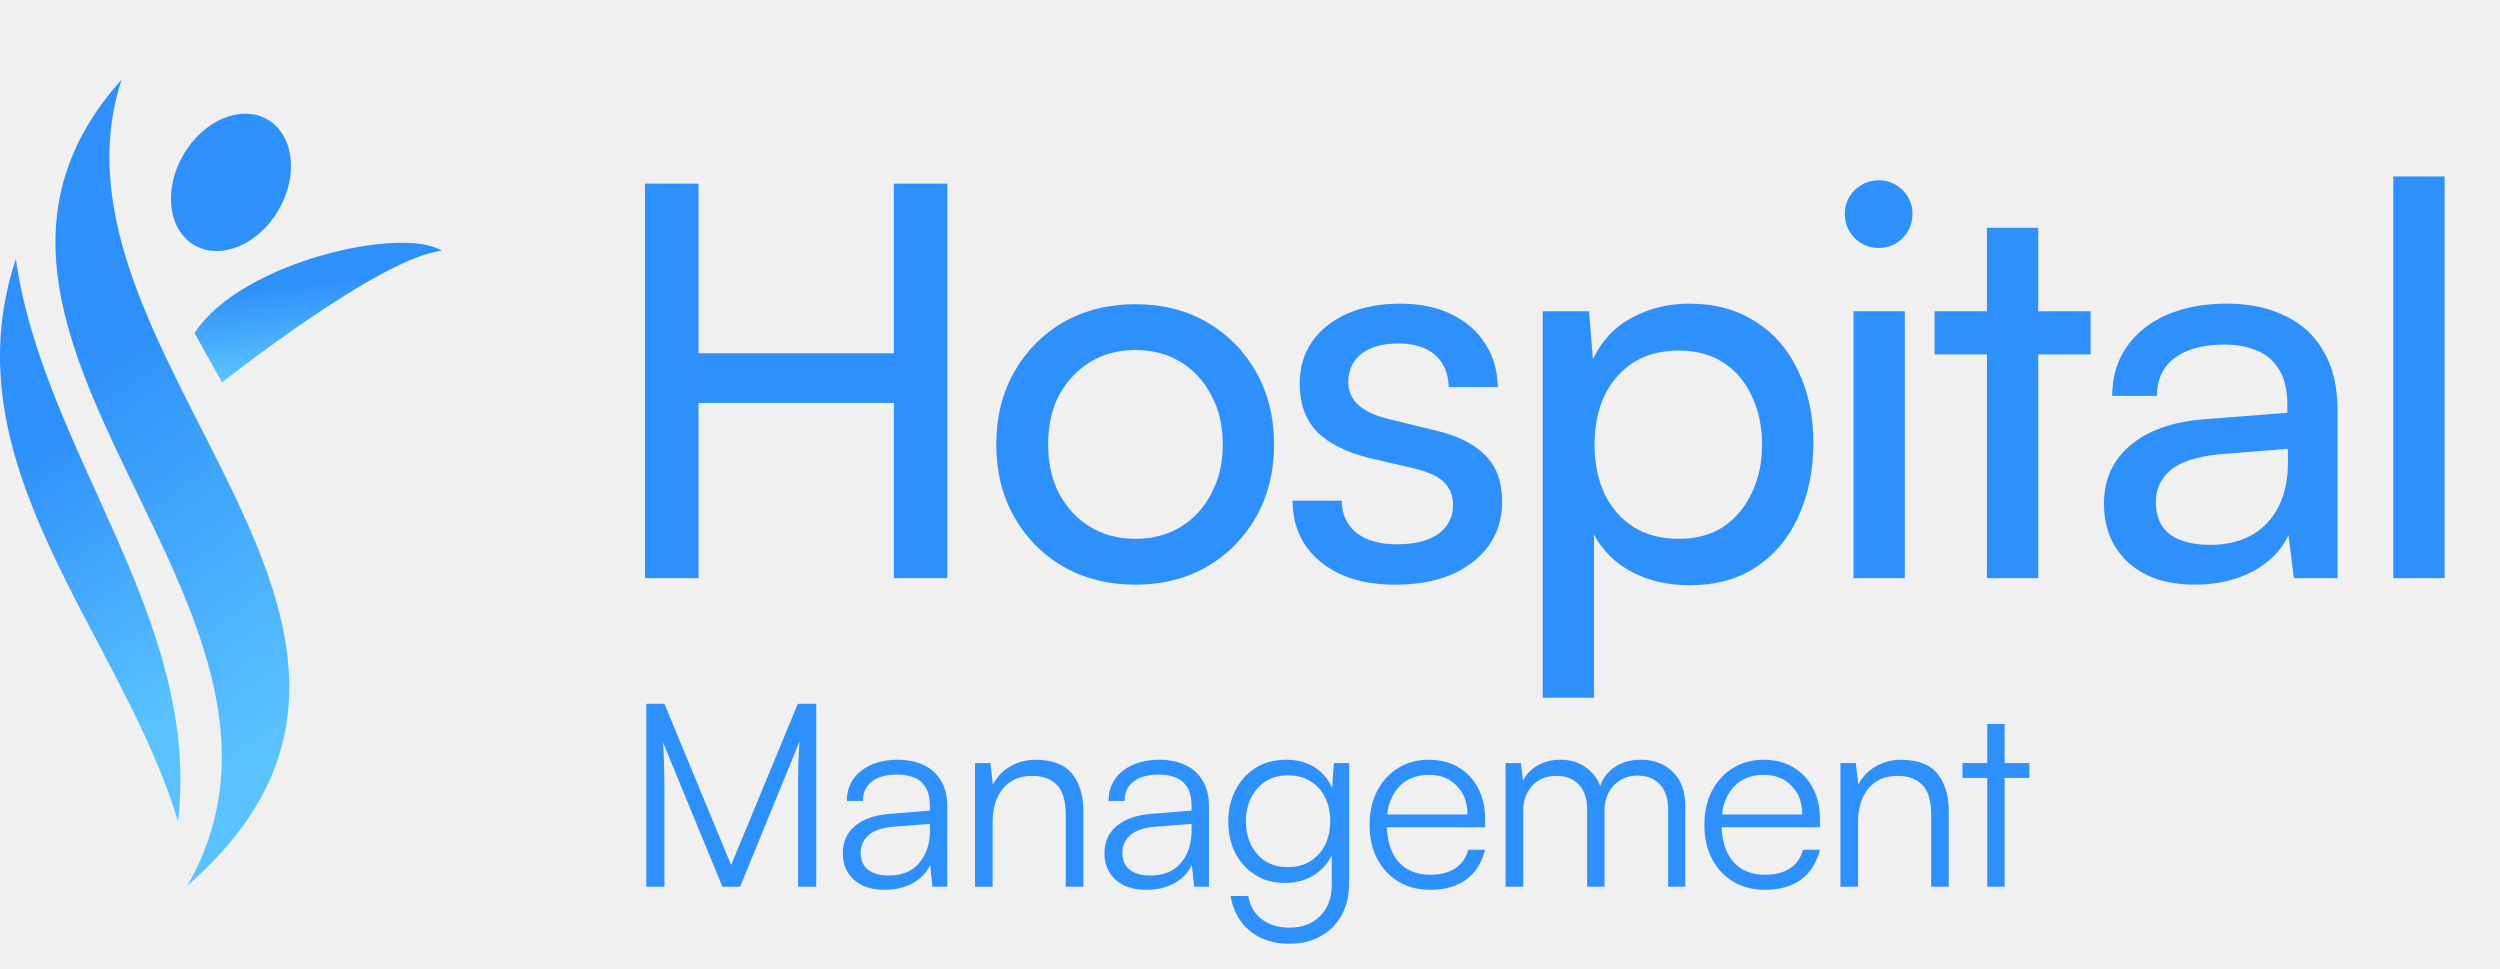
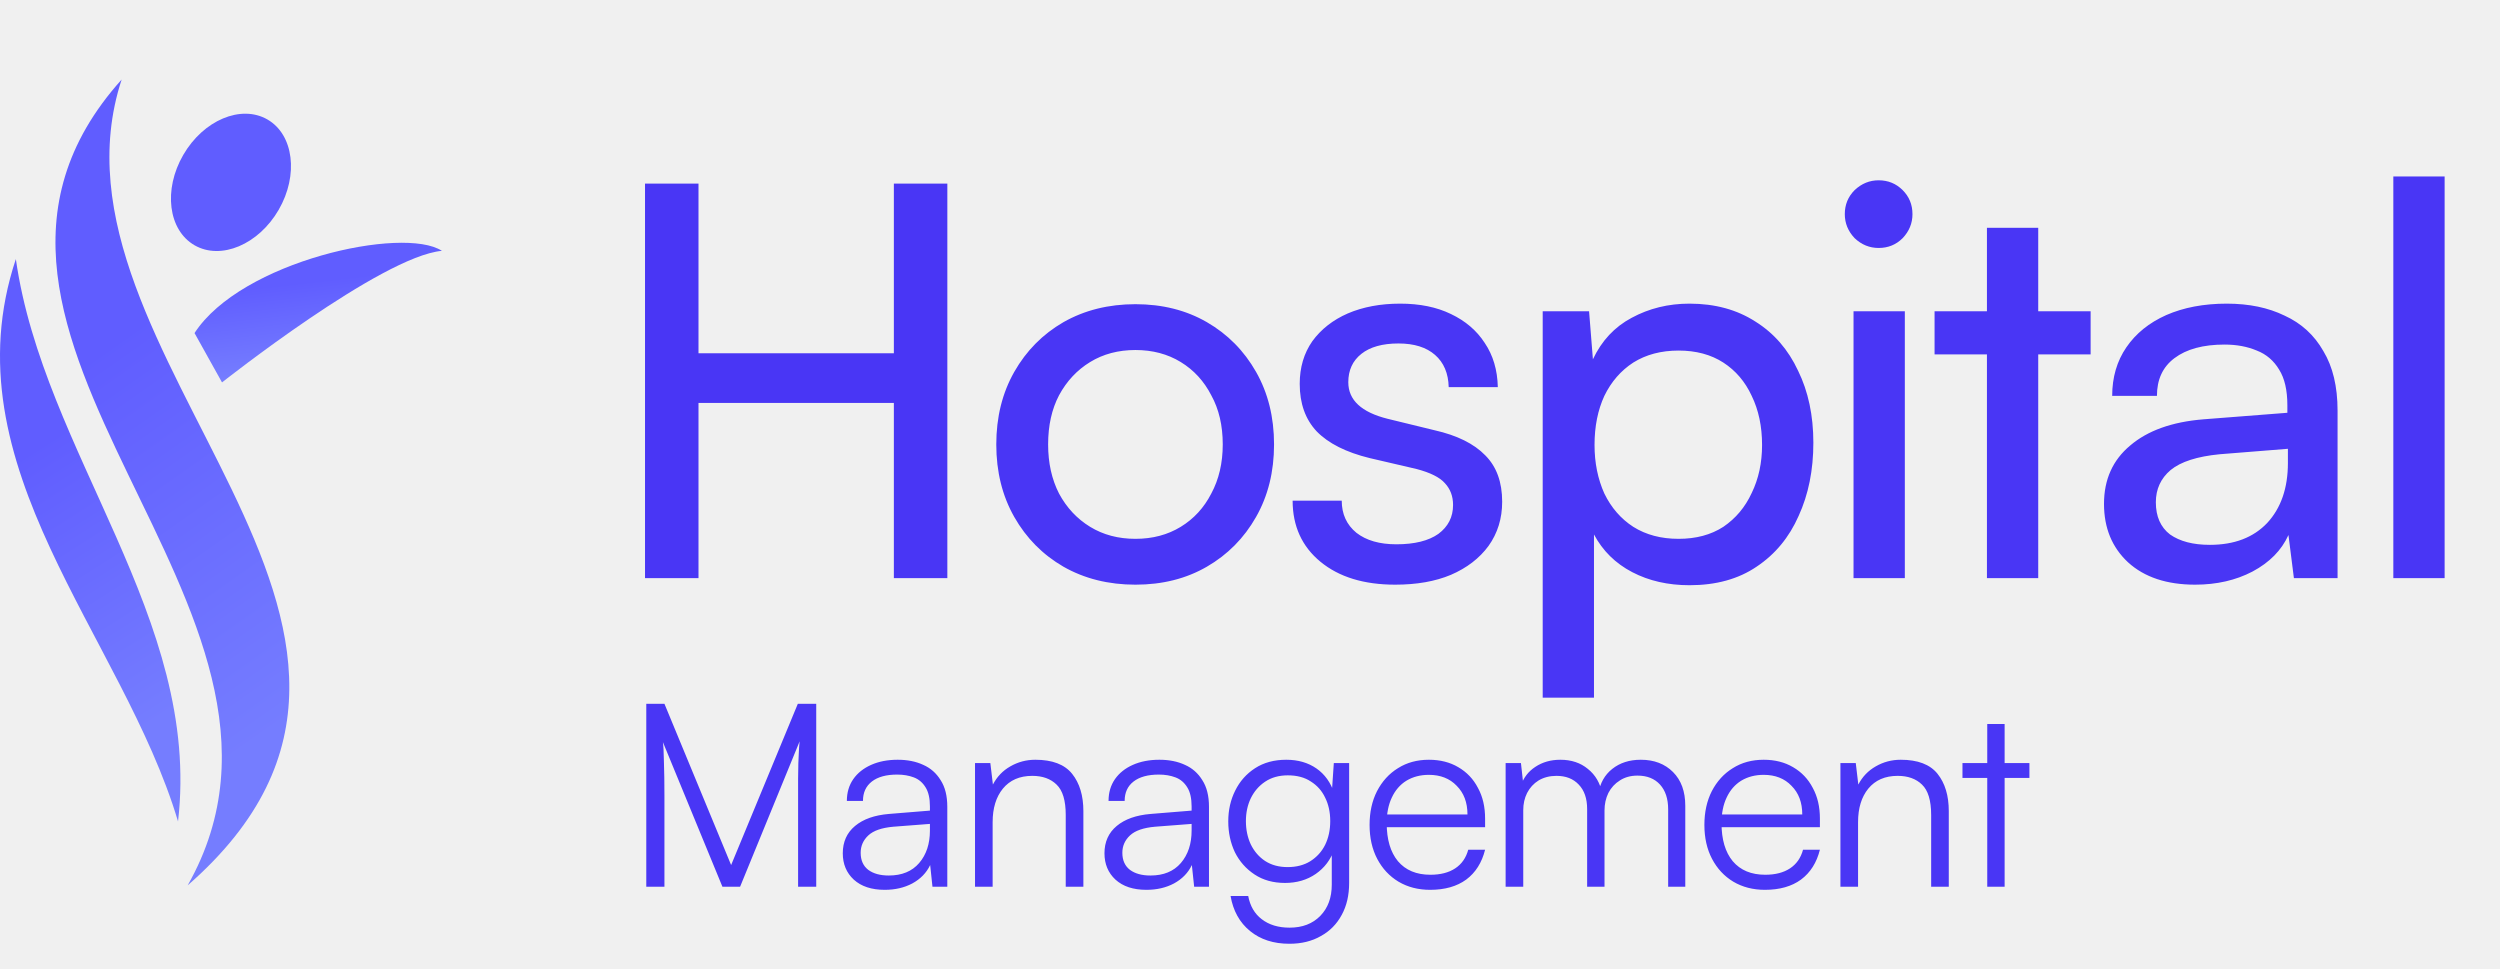
<svg xmlns="http://www.w3.org/2000/svg" width="160" height="62" viewBox="0 0 160 62" fill="none">
-   <g clip-path="url(#clip0_288_39)">
-     <path d="M17.835 13.43C19.122 11.206 18.799 8.617 17.113 7.646C15.427 6.675 13.016 7.691 11.729 9.914C10.441 12.137 10.765 14.727 12.451 15.698C14.137 16.668 16.548 15.653 17.835 13.43Z" fill="#2E90FA" />
-     <path d="M12.01 56.664C30.93 40.129 1.984 22.758 7.786 5.09C-6.896 21.444 22.111 38.836 12.01 56.664Z" fill="url(#paint0_linear_288_39)" />
-     <path d="M1.015 16.58C2.772 28.984 12.909 39.576 11.394 52.573C7.839 40.648 -3.408 29.865 1.015 16.58Z" fill="url(#paint1_linear_288_39)" />
-     <path d="M12.45 21.317L14.209 24.474C14.209 24.474 24.412 16.405 28.282 16.054C25.83 14.444 15.433 16.709 12.45 21.317Z" fill="url(#paint2_linear_288_39)" />
+   <g clip-path="url(#clip0_290_73)">
+     <path d="M17.835 13.429C19.122 11.206 18.799 8.616 17.113 7.645C15.427 6.675 13.016 7.69 11.729 9.914C10.441 12.137 10.765 14.726 12.451 15.697C14.137 16.668 16.548 15.652 17.835 13.429Z" fill="#605DFF" />
+     <path d="M12.01 56.664C30.93 40.129 1.984 22.758 7.786 5.09C-6.896 21.444 22.111 38.836 12.01 56.664Z" fill="url(#paint0_linear_290_73)" />
+     <path d="M1.015 16.58C2.772 28.984 12.909 39.576 11.394 52.573C7.839 40.648 -3.408 29.865 1.015 16.58Z" fill="url(#paint1_linear_290_73)" />
+     <path d="M12.45 21.316L14.209 24.474C14.209 24.474 24.412 16.404 28.282 16.054C25.83 14.443 15.433 16.708 12.45 21.316Z" fill="url(#paint2_linear_290_73)" />
  </g>
-   <path d="M44.704 37H41.281V11.749H44.704V22.611H57.207V11.749H60.63V37H57.207V25.789H44.704V37ZM63.762 28.443C63.762 26.697 64.146 25.149 64.914 23.798C65.683 22.448 66.731 21.388 68.058 20.62C69.408 19.852 70.945 19.468 72.668 19.468C74.391 19.468 75.916 19.852 77.243 20.62C78.57 21.388 79.618 22.448 80.386 23.798C81.155 25.149 81.539 26.697 81.539 28.443C81.539 30.19 81.155 31.738 80.386 33.088C79.618 34.439 78.57 35.498 77.243 36.267C75.916 37.035 74.391 37.419 72.668 37.419C70.945 37.419 69.408 37.035 68.058 36.267C66.731 35.498 65.683 34.439 64.914 33.088C64.146 31.738 63.762 30.19 63.762 28.443ZM67.08 28.443C67.08 29.631 67.313 30.678 67.778 31.587C68.267 32.495 68.931 33.205 69.769 33.717C70.607 34.229 71.573 34.485 72.668 34.485C73.762 34.485 74.728 34.229 75.567 33.717C76.405 33.205 77.057 32.495 77.522 31.587C78.011 30.678 78.256 29.631 78.256 28.443C78.256 27.233 78.011 26.185 77.522 25.3C77.057 24.392 76.405 23.682 75.567 23.17C74.728 22.657 73.762 22.401 72.668 22.401C71.573 22.401 70.607 22.657 69.769 23.17C68.931 23.682 68.267 24.392 67.778 25.3C67.313 26.185 67.08 27.233 67.08 28.443ZM82.728 32.041H85.871C85.871 32.902 86.186 33.589 86.814 34.101C87.443 34.59 88.293 34.835 89.364 34.835C90.528 34.835 91.425 34.613 92.053 34.171C92.682 33.705 92.996 33.088 92.996 32.32C92.996 31.761 92.822 31.296 92.472 30.923C92.146 30.55 91.541 30.248 90.656 30.015L87.653 29.316C86.139 28.944 85.01 28.373 84.265 27.605C83.543 26.837 83.182 25.824 83.182 24.567C83.182 23.519 83.45 22.611 83.986 21.842C84.544 21.074 85.301 20.48 86.256 20.061C87.234 19.642 88.351 19.433 89.609 19.433C90.866 19.433 91.948 19.654 92.857 20.096C93.788 20.538 94.51 21.155 95.022 21.947C95.558 22.739 95.837 23.682 95.86 24.776H92.717C92.694 23.891 92.403 23.204 91.844 22.715C91.285 22.227 90.505 21.982 89.504 21.982C88.479 21.982 87.688 22.203 87.129 22.646C86.57 23.088 86.291 23.694 86.291 24.462C86.291 25.603 87.129 26.383 88.805 26.802L91.809 27.535C93.252 27.861 94.335 28.397 95.057 29.142C95.779 29.864 96.139 30.853 96.139 32.111C96.139 33.181 95.849 34.124 95.266 34.939C94.684 35.731 93.881 36.348 92.857 36.79C91.855 37.21 90.668 37.419 89.294 37.419C87.292 37.419 85.697 36.93 84.509 35.952C83.322 34.974 82.728 33.67 82.728 32.041ZM98.733 44.649V19.922H101.701L101.946 22.995C102.504 21.808 103.331 20.923 104.425 20.341C105.543 19.735 106.777 19.433 108.127 19.433C109.757 19.433 111.166 19.817 112.353 20.585C113.541 21.33 114.449 22.378 115.078 23.728C115.729 25.055 116.055 26.592 116.055 28.338C116.055 30.085 115.741 31.645 115.112 33.019C114.507 34.392 113.611 35.475 112.423 36.267C111.259 37.058 109.827 37.454 108.127 37.454C106.754 37.454 105.531 37.175 104.46 36.616C103.389 36.057 102.574 35.254 102.015 34.206V44.649H98.733ZM102.05 28.478C102.05 29.619 102.26 30.655 102.679 31.587C103.121 32.495 103.738 33.205 104.53 33.717C105.345 34.229 106.311 34.485 107.429 34.485C108.546 34.485 109.501 34.229 110.293 33.717C111.084 33.181 111.69 32.46 112.109 31.552C112.551 30.644 112.772 29.619 112.772 28.478C112.772 27.291 112.551 26.243 112.109 25.335C111.69 24.427 111.084 23.717 110.293 23.204C109.501 22.692 108.546 22.436 107.429 22.436C106.311 22.436 105.345 22.692 104.53 23.204C103.738 23.717 103.121 24.427 102.679 25.335C102.26 26.243 102.05 27.291 102.05 28.478ZM118.626 37V19.922H121.909V37H118.626ZM120.233 15.87C119.651 15.87 119.139 15.661 118.696 15.242C118.277 14.799 118.067 14.287 118.067 13.705C118.067 13.099 118.277 12.587 118.696 12.168C119.139 11.749 119.651 11.539 120.233 11.539C120.838 11.539 121.35 11.749 121.77 12.168C122.189 12.587 122.398 13.099 122.398 13.705C122.398 14.287 122.189 14.799 121.77 15.242C121.35 15.661 120.838 15.87 120.233 15.87ZM123.812 19.922H133.8V22.681H123.812V19.922ZM130.447 37H127.164V14.578H130.447V37ZM140.488 37.419C138.672 37.419 137.24 36.942 136.193 35.987C135.168 35.032 134.656 33.787 134.656 32.25C134.656 30.69 135.215 29.445 136.332 28.513C137.45 27.558 139.01 27 141.012 26.837L146.391 26.418V25.929C146.391 24.974 146.216 24.217 145.867 23.659C145.518 23.076 145.04 22.669 144.435 22.436C143.83 22.18 143.143 22.052 142.374 22.052C141.001 22.052 139.93 22.343 139.161 22.925C138.416 23.484 138.044 24.287 138.044 25.335H135.18C135.18 24.148 135.482 23.111 136.088 22.227C136.693 21.342 137.543 20.655 138.637 20.166C139.755 19.677 141.047 19.433 142.514 19.433C143.934 19.433 145.168 19.689 146.216 20.201C147.287 20.69 148.114 21.447 148.696 22.471C149.301 23.472 149.604 24.741 149.604 26.278V37H146.81L146.461 34.241C146.018 35.219 145.25 35.999 144.156 36.581C143.085 37.14 141.862 37.419 140.488 37.419ZM141.431 34.87C142.991 34.87 144.214 34.404 145.099 33.472C145.983 32.518 146.426 31.237 146.426 29.631V28.723L142.06 29.072C140.616 29.212 139.569 29.549 138.917 30.085C138.288 30.62 137.974 31.307 137.974 32.145C137.974 33.053 138.276 33.74 138.882 34.206C139.511 34.648 140.36 34.87 141.431 34.87ZM156.456 37H153.173V11.295H156.456V37Z" fill="#2E90FA" />
-   <path d="M42.524 56.753H41.362V45.043H42.524L46.792 55.363L51.061 45.043H52.239V56.753H51.078V51.193C51.078 50.68 51.078 50.233 51.078 49.851C51.089 49.47 51.094 49.137 51.094 48.854C51.105 48.57 51.116 48.319 51.127 48.101C51.138 47.872 51.154 47.654 51.176 47.447L47.365 56.753H46.236L42.426 47.496C42.458 47.714 42.48 48.134 42.491 48.756C42.513 49.366 42.524 50.118 42.524 51.013V56.753ZM56.62 56.95C55.78 56.95 55.121 56.732 54.641 56.295C54.172 55.859 53.938 55.298 53.938 54.611C53.938 53.88 54.199 53.297 54.723 52.861C55.246 52.425 55.971 52.168 56.898 52.092L59.515 51.88V51.618C59.515 51.094 59.422 50.685 59.237 50.391C59.051 50.086 58.801 49.873 58.484 49.753C58.168 49.633 57.814 49.573 57.421 49.573C56.724 49.573 56.184 49.721 55.802 50.015C55.421 50.309 55.23 50.724 55.23 51.258H54.199C54.199 50.724 54.336 50.26 54.608 49.868C54.881 49.475 55.263 49.17 55.753 48.952C56.244 48.734 56.811 48.625 57.454 48.625C58.076 48.625 58.621 48.734 59.09 48.952C59.559 49.159 59.929 49.486 60.202 49.933C60.485 50.369 60.627 50.936 60.627 51.634V56.753H59.678L59.531 55.363C59.291 55.865 58.91 56.257 58.386 56.541C57.874 56.813 57.285 56.95 56.62 56.95ZM56.882 56.034C57.721 56.034 58.37 55.767 58.828 55.232C59.286 54.698 59.515 54.006 59.515 53.155V52.73L57.176 52.91C56.435 52.975 55.9 53.161 55.573 53.466C55.246 53.771 55.083 54.142 55.083 54.578C55.083 55.058 55.246 55.423 55.573 55.674C55.9 55.914 56.337 56.034 56.882 56.034ZM63.529 56.753H62.401V48.837H63.382L63.546 50.211C63.808 49.71 64.178 49.323 64.658 49.05C65.149 48.767 65.683 48.625 66.261 48.625C67.351 48.625 68.136 48.925 68.616 49.524C69.096 50.124 69.336 50.92 69.336 51.912V56.753H68.207V52.157C68.207 51.231 68.011 50.582 67.618 50.211C67.237 49.84 66.719 49.655 66.065 49.655C65.258 49.655 64.631 49.928 64.184 50.473C63.748 51.007 63.529 51.721 63.529 52.615V56.753ZM73.368 56.95C72.528 56.95 71.868 56.732 71.389 56.295C70.92 55.859 70.686 55.298 70.686 54.611C70.686 53.88 70.947 53.297 71.471 52.861C71.994 52.425 72.719 52.168 73.646 52.092L76.263 51.88V51.618C76.263 51.094 76.17 50.685 75.985 50.391C75.799 50.086 75.549 49.873 75.232 49.753C74.916 49.633 74.562 49.573 74.169 49.573C73.471 49.573 72.932 49.721 72.55 50.015C72.168 50.309 71.978 50.724 71.978 51.258H70.947C70.947 50.724 71.084 50.26 71.356 49.868C71.629 49.475 72.01 49.17 72.501 48.952C72.992 48.734 73.559 48.625 74.202 48.625C74.823 48.625 75.369 48.734 75.838 48.952C76.306 49.159 76.677 49.486 76.95 49.933C77.233 50.369 77.375 50.936 77.375 51.634V56.753H76.426L76.279 55.363C76.039 55.865 75.657 56.257 75.134 56.541C74.622 56.813 74.033 56.95 73.368 56.95ZM73.629 56.034C74.469 56.034 75.118 55.767 75.576 55.232C76.034 54.698 76.263 54.006 76.263 53.155V52.73L73.924 52.91C73.182 52.975 72.648 53.161 72.321 53.466C71.994 53.771 71.83 54.142 71.83 54.578C71.83 55.058 71.994 55.423 72.321 55.674C72.648 55.914 73.084 56.034 73.629 56.034ZM78.609 52.566C78.609 51.847 78.756 51.193 79.051 50.604C79.345 50.004 79.77 49.524 80.326 49.164C80.882 48.805 81.548 48.625 82.322 48.625C83.074 48.625 83.717 48.81 84.252 49.181C84.786 49.551 85.168 50.086 85.397 50.784L85.217 51.013L85.364 48.837H86.345V56.508C86.345 57.293 86.187 57.975 85.871 58.553C85.555 59.141 85.108 59.594 84.53 59.91C83.963 60.237 83.292 60.401 82.518 60.401C81.504 60.401 80.664 60.128 79.999 59.583C79.334 59.038 78.92 58.291 78.756 57.342H79.885C80.005 57.986 80.294 58.482 80.752 58.831C81.221 59.19 81.815 59.37 82.534 59.37C83.352 59.37 84.006 59.12 84.497 58.618C84.988 58.116 85.233 57.451 85.233 56.623V54.136L85.397 54.349C85.168 55.014 84.77 55.543 84.203 55.936C83.647 56.317 82.992 56.508 82.24 56.508C81.488 56.508 80.839 56.328 80.294 55.968C79.749 55.608 79.329 55.134 79.034 54.545C78.751 53.946 78.609 53.286 78.609 52.566ZM79.738 52.55C79.738 53.095 79.841 53.591 80.048 54.038C80.266 54.486 80.572 54.84 80.964 55.102C81.368 55.363 81.847 55.494 82.404 55.494C82.971 55.494 83.456 55.369 83.859 55.118C84.273 54.856 84.59 54.507 84.808 54.071C85.026 53.624 85.135 53.117 85.135 52.55C85.135 51.983 85.026 51.481 84.808 51.045C84.601 50.609 84.295 50.266 83.892 50.015C83.499 49.753 83.009 49.622 82.42 49.622C81.853 49.622 81.368 49.759 80.964 50.031C80.572 50.293 80.266 50.647 80.048 51.094C79.841 51.531 79.738 52.016 79.738 52.55ZM91.53 56.95C90.766 56.95 90.09 56.775 89.502 56.426C88.924 56.077 88.471 55.592 88.144 54.971C87.817 54.349 87.653 53.624 87.653 52.795C87.653 51.978 87.811 51.258 88.128 50.636C88.455 50.004 88.902 49.513 89.469 49.164C90.036 48.805 90.695 48.625 91.448 48.625C92.168 48.625 92.794 48.783 93.329 49.099C93.874 49.415 94.294 49.857 94.588 50.424C94.894 50.98 95.046 51.634 95.046 52.386V52.943H88.275L88.308 52.125H93.918C93.918 51.361 93.689 50.751 93.231 50.293C92.784 49.824 92.189 49.59 91.448 49.59C90.903 49.59 90.423 49.715 90.009 49.966C89.605 50.217 89.294 50.577 89.076 51.045C88.858 51.503 88.749 52.048 88.749 52.681C88.749 53.728 88.989 54.54 89.469 55.118C89.96 55.696 90.652 55.985 91.546 55.985C92.189 55.985 92.718 55.848 93.132 55.576C93.547 55.303 93.825 54.905 93.967 54.382H95.046C94.839 55.211 94.436 55.848 93.836 56.295C93.236 56.732 92.467 56.95 91.53 56.95ZM97.488 56.753H96.36V48.837H97.341L97.505 50.326L97.341 50.277C97.505 49.775 97.81 49.377 98.257 49.083C98.715 48.777 99.249 48.625 99.86 48.625C100.569 48.625 101.157 48.821 101.626 49.214C102.106 49.595 102.411 50.118 102.542 50.784H102.297C102.406 50.118 102.7 49.595 103.18 49.214C103.671 48.821 104.281 48.625 105.012 48.625C105.862 48.625 106.549 48.886 107.073 49.41C107.596 49.933 107.858 50.653 107.858 51.569V56.753H106.762V51.798C106.762 51.122 106.587 50.593 106.239 50.211C105.89 49.83 105.41 49.639 104.799 49.639C104.363 49.639 103.987 49.742 103.671 49.95C103.355 50.146 103.109 50.413 102.935 50.751C102.771 51.089 102.689 51.46 102.689 51.863V56.753H101.577V51.781C101.577 51.105 101.397 50.582 101.037 50.211C100.689 49.84 100.214 49.655 99.615 49.655C99.178 49.655 98.797 49.753 98.47 49.95C98.153 50.146 97.908 50.413 97.734 50.751C97.57 51.078 97.488 51.443 97.488 51.847V56.753ZM112.957 56.95C112.194 56.95 111.518 56.775 110.929 56.426C110.351 56.077 109.899 55.592 109.572 54.971C109.245 54.349 109.081 53.624 109.081 52.795C109.081 51.978 109.239 51.258 109.555 50.636C109.882 50.004 110.33 49.513 110.897 49.164C111.464 48.805 112.123 48.625 112.876 48.625C113.595 48.625 114.222 48.783 114.756 49.099C115.302 49.415 115.721 49.857 116.016 50.424C116.321 50.98 116.474 51.634 116.474 52.386V52.943H109.703L109.735 52.125H115.345C115.345 51.361 115.116 50.751 114.658 50.293C114.211 49.824 113.617 49.59 112.876 49.59C112.33 49.59 111.851 49.715 111.436 49.966C111.033 50.217 110.722 50.577 110.504 51.045C110.286 51.503 110.177 52.048 110.177 52.681C110.177 53.728 110.417 54.54 110.897 55.118C111.387 55.696 112.08 55.985 112.974 55.985C113.617 55.985 114.146 55.848 114.56 55.576C114.975 55.303 115.253 54.905 115.394 54.382H116.474C116.267 55.211 115.863 55.848 115.263 56.295C114.664 56.732 113.895 56.95 112.957 56.95ZM118.916 56.753H117.787V48.837H118.769L118.932 50.211C119.194 49.71 119.565 49.323 120.044 49.05C120.535 48.767 121.069 48.625 121.647 48.625C122.738 48.625 123.523 48.925 124.003 49.524C124.482 50.124 124.722 50.92 124.722 51.912V56.753H123.594V52.157C123.594 51.231 123.397 50.582 123.005 50.211C122.623 49.84 122.105 49.655 121.451 49.655C120.644 49.655 120.017 49.928 119.57 50.473C119.134 51.007 118.916 51.721 118.916 52.615V56.753ZM125.598 48.837H129.883V49.786H125.598V48.837ZM128.296 56.753H127.184V46.335H128.296V56.753Z" fill="#2E90FA" />
+   <path d="M44.704 37H41.281V11.749H44.704V22.611H57.207V11.749H60.63V37H57.207V25.789H44.704V37ZM63.762 28.443C63.762 26.697 64.146 25.149 64.914 23.798C65.683 22.448 66.731 21.388 68.058 20.62C69.408 19.852 70.945 19.468 72.668 19.468C74.391 19.468 75.916 19.852 77.243 20.62C78.57 21.388 79.618 22.448 80.386 23.798C81.155 25.149 81.539 26.697 81.539 28.443C81.539 30.19 81.155 31.738 80.386 33.088C79.618 34.439 78.57 35.498 77.243 36.267C75.916 37.035 74.391 37.419 72.668 37.419C70.945 37.419 69.408 37.035 68.058 36.267C66.731 35.498 65.683 34.439 64.914 33.088C64.146 31.738 63.762 30.19 63.762 28.443ZM67.08 28.443C67.08 29.631 67.313 30.678 67.778 31.587C68.267 32.495 68.931 33.205 69.769 33.717C70.607 34.229 71.573 34.485 72.668 34.485C73.762 34.485 74.728 34.229 75.567 33.717C76.405 33.205 77.057 32.495 77.522 31.587C78.011 30.678 78.256 29.631 78.256 28.443C78.256 27.233 78.011 26.185 77.522 25.3C77.057 24.392 76.405 23.682 75.567 23.17C74.728 22.657 73.762 22.401 72.668 22.401C71.573 22.401 70.607 22.657 69.769 23.17C68.931 23.682 68.267 24.392 67.778 25.3C67.313 26.185 67.08 27.233 67.08 28.443ZM82.728 32.041H85.871C85.871 32.902 86.186 33.589 86.814 34.101C87.443 34.59 88.293 34.835 89.364 34.835C90.528 34.835 91.425 34.613 92.053 34.171C92.682 33.705 92.996 33.088 92.996 32.32C92.996 31.761 92.822 31.296 92.472 30.923C92.146 30.55 91.541 30.248 90.656 30.015L87.653 29.316C86.139 28.944 85.01 28.373 84.265 27.605C83.543 26.837 83.182 25.824 83.182 24.567C83.182 23.519 83.45 22.611 83.986 21.842C84.544 21.074 85.301 20.48 86.256 20.061C87.234 19.642 88.351 19.433 89.609 19.433C90.866 19.433 91.948 19.654 92.857 20.096C93.788 20.538 94.51 21.155 95.022 21.947C95.558 22.739 95.837 23.682 95.86 24.776H92.717C92.694 23.891 92.403 23.204 91.844 22.715C91.285 22.227 90.505 21.982 89.504 21.982C88.479 21.982 87.688 22.203 87.129 22.646C86.57 23.088 86.291 23.694 86.291 24.462C86.291 25.603 87.129 26.383 88.805 26.802L91.809 27.535C93.252 27.861 94.335 28.397 95.057 29.142C95.779 29.864 96.139 30.853 96.139 32.111C96.139 33.181 95.849 34.124 95.266 34.939C94.684 35.731 93.881 36.348 92.857 36.79C91.855 37.21 90.668 37.419 89.294 37.419C87.292 37.419 85.697 36.93 84.509 35.952C83.322 34.974 82.728 33.67 82.728 32.041ZM98.733 44.649V19.922H101.701L101.946 22.995C102.504 21.808 103.331 20.923 104.425 20.341C105.543 19.735 106.777 19.433 108.127 19.433C109.757 19.433 111.166 19.817 112.353 20.585C113.541 21.33 114.449 22.378 115.078 23.728C115.729 25.055 116.055 26.592 116.055 28.338C116.055 30.085 115.741 31.645 115.112 33.019C114.507 34.392 113.611 35.475 112.423 36.267C111.259 37.058 109.827 37.454 108.127 37.454C106.754 37.454 105.531 37.175 104.46 36.616C103.389 36.057 102.574 35.254 102.015 34.206V44.649H98.733ZM102.05 28.478C102.05 29.619 102.26 30.655 102.679 31.587C103.121 32.495 103.738 33.205 104.53 33.717C105.345 34.229 106.311 34.485 107.429 34.485C108.546 34.485 109.501 34.229 110.293 33.717C111.084 33.181 111.69 32.46 112.109 31.552C112.551 30.644 112.772 29.619 112.772 28.478C112.772 27.291 112.551 26.243 112.109 25.335C111.69 24.427 111.084 23.717 110.293 23.204C109.501 22.692 108.546 22.436 107.429 22.436C106.311 22.436 105.345 22.692 104.53 23.204C103.738 23.717 103.121 24.427 102.679 25.335C102.26 26.243 102.05 27.291 102.05 28.478ZM118.626 37V19.922H121.909V37H118.626ZM120.233 15.87C119.651 15.87 119.139 15.661 118.696 15.242C118.277 14.799 118.067 14.287 118.067 13.705C118.067 13.099 118.277 12.587 118.696 12.168C119.139 11.749 119.651 11.539 120.233 11.539C120.838 11.539 121.35 11.749 121.77 12.168C122.189 12.587 122.398 13.099 122.398 13.705C122.398 14.287 122.189 14.799 121.77 15.242C121.35 15.661 120.838 15.87 120.233 15.87ZM123.812 19.922H133.8V22.681H123.812V19.922ZM130.447 37H127.164V14.578H130.447V37ZM140.488 37.419C138.672 37.419 137.24 36.942 136.193 35.987C135.168 35.032 134.656 33.787 134.656 32.25C134.656 30.69 135.215 29.445 136.332 28.513C137.45 27.558 139.01 27 141.012 26.837L146.391 26.418V25.929C146.391 24.974 146.216 24.217 145.867 23.659C145.518 23.076 145.04 22.669 144.435 22.436C143.83 22.18 143.143 22.052 142.374 22.052C141.001 22.052 139.93 22.343 139.161 22.925C138.416 23.484 138.044 24.287 138.044 25.335H135.18C135.18 24.148 135.482 23.111 136.088 22.227C136.693 21.342 137.543 20.655 138.637 20.166C139.755 19.677 141.047 19.433 142.514 19.433C143.934 19.433 145.168 19.689 146.216 20.201C147.287 20.69 148.114 21.447 148.696 22.471C149.301 23.472 149.604 24.741 149.604 26.278V37H146.81L146.461 34.241C146.018 35.219 145.25 35.999 144.156 36.581C143.085 37.14 141.862 37.419 140.488 37.419ZM141.431 34.87C142.991 34.87 144.214 34.404 145.099 33.472C145.983 32.518 146.426 31.237 146.426 29.631V28.723L142.06 29.072C140.616 29.212 139.569 29.549 138.917 30.085C138.288 30.62 137.974 31.307 137.974 32.145C137.974 33.053 138.276 33.74 138.882 34.206C139.511 34.648 140.36 34.87 141.431 34.87ZM156.456 37H153.173V11.295H156.456V37Z" fill="#4936F5" />
+   <path d="M42.524 56.753H41.362V45.043H42.524L46.792 55.363L51.061 45.043H52.239V56.753H51.078V51.192C51.078 50.68 51.078 50.233 51.078 49.851C51.089 49.469 51.094 49.137 51.094 48.853C51.105 48.57 51.116 48.319 51.127 48.101C51.138 47.872 51.154 47.654 51.176 47.447L47.365 56.753H46.236L42.426 47.496C42.458 47.714 42.48 48.134 42.491 48.755C42.513 49.366 42.524 50.118 42.524 51.012V56.753ZM56.62 56.949C55.78 56.949 55.121 56.731 54.641 56.295C54.172 55.859 53.938 55.297 53.938 54.611C53.938 53.88 54.199 53.297 54.723 52.861C55.246 52.424 55.971 52.168 56.898 52.092L59.515 51.879V51.617C59.515 51.094 59.422 50.685 59.237 50.391C59.051 50.086 58.801 49.873 58.484 49.753C58.168 49.633 57.814 49.573 57.421 49.573C56.724 49.573 56.184 49.72 55.802 50.015C55.421 50.309 55.23 50.723 55.23 51.258H54.199C54.199 50.723 54.336 50.26 54.608 49.867C54.881 49.475 55.263 49.17 55.753 48.952C56.244 48.733 56.811 48.624 57.454 48.624C58.076 48.624 58.621 48.733 59.09 48.952C59.559 49.159 59.929 49.486 60.202 49.933C60.485 50.369 60.627 50.936 60.627 51.634V56.753H59.678L59.531 55.363C59.291 55.864 58.91 56.257 58.386 56.541C57.874 56.813 57.285 56.949 56.62 56.949ZM56.882 56.033C57.721 56.033 58.37 55.766 58.828 55.232C59.286 54.698 59.515 54.005 59.515 53.155V52.73L57.176 52.91C56.435 52.975 55.9 53.16 55.573 53.466C55.246 53.771 55.083 54.142 55.083 54.578C55.083 55.058 55.246 55.423 55.573 55.674C55.9 55.914 56.337 56.033 56.882 56.033ZM63.529 56.753H62.401V48.837H63.382L63.546 50.211C63.808 49.709 64.178 49.322 64.658 49.05C65.149 48.766 65.683 48.624 66.261 48.624C67.351 48.624 68.136 48.924 68.616 49.524C69.096 50.124 69.336 50.92 69.336 51.912V56.753H68.207V52.157C68.207 51.23 68.011 50.582 67.618 50.211C67.237 49.84 66.719 49.655 66.065 49.655C65.258 49.655 64.631 49.928 64.184 50.473C63.748 51.007 63.529 51.721 63.529 52.615V56.753ZM73.368 56.949C72.528 56.949 71.868 56.731 71.389 56.295C70.92 55.859 70.686 55.297 70.686 54.611C70.686 53.88 70.947 53.297 71.471 52.861C71.994 52.424 72.719 52.168 73.646 52.092L76.263 51.879V51.617C76.263 51.094 76.17 50.685 75.985 50.391C75.799 50.086 75.549 49.873 75.232 49.753C74.916 49.633 74.562 49.573 74.169 49.573C73.471 49.573 72.932 49.72 72.55 50.015C72.168 50.309 71.978 50.723 71.978 51.258H70.947C70.947 50.723 71.084 50.26 71.356 49.867C71.629 49.475 72.01 49.17 72.501 48.952C72.992 48.733 73.559 48.624 74.202 48.624C74.823 48.624 75.369 48.733 75.838 48.952C76.306 49.159 76.677 49.486 76.95 49.933C77.233 50.369 77.375 50.936 77.375 51.634V56.753H76.426L76.279 55.363C76.039 55.864 75.657 56.257 75.134 56.541C74.622 56.813 74.033 56.949 73.368 56.949ZM73.629 56.033C74.469 56.033 75.118 55.766 75.576 55.232C76.034 54.698 76.263 54.005 76.263 53.155V52.73L73.924 52.91C73.182 52.975 72.648 53.16 72.321 53.466C71.994 53.771 71.83 54.142 71.83 54.578C71.83 55.058 71.994 55.423 72.321 55.674C72.648 55.914 73.084 56.033 73.629 56.033ZM78.609 52.566C78.609 51.846 78.756 51.192 79.051 50.603C79.345 50.004 79.77 49.524 80.326 49.164C80.882 48.804 81.548 48.624 82.322 48.624C83.074 48.624 83.717 48.81 84.252 49.181C84.786 49.551 85.168 50.086 85.397 50.783L85.217 51.012L85.364 48.837H86.345V56.508C86.345 57.293 86.187 57.974 85.871 58.552C85.555 59.141 85.108 59.594 84.53 59.91C83.963 60.237 83.292 60.401 82.518 60.401C81.504 60.401 80.664 60.128 79.999 59.583C79.334 59.038 78.92 58.291 78.756 57.342H79.885C80.005 57.985 80.294 58.481 80.752 58.83C81.221 59.19 81.815 59.37 82.534 59.37C83.352 59.37 84.006 59.119 84.497 58.618C84.988 58.116 85.233 57.451 85.233 56.622V54.136L85.397 54.349C85.168 55.014 84.77 55.543 84.203 55.935C83.647 56.317 82.992 56.508 82.24 56.508C81.488 56.508 80.839 56.328 80.294 55.968C79.749 55.608 79.329 55.134 79.034 54.545C78.751 53.946 78.609 53.286 78.609 52.566ZM79.738 52.55C79.738 53.095 79.841 53.591 80.048 54.038C80.266 54.485 80.572 54.84 80.964 55.101C81.368 55.363 81.847 55.494 82.404 55.494C82.971 55.494 83.456 55.368 83.859 55.118C84.273 54.856 84.59 54.507 84.808 54.071C85.026 53.624 85.135 53.117 85.135 52.55C85.135 51.983 85.026 51.481 84.808 51.045C84.601 50.609 84.295 50.266 83.892 50.015C83.499 49.753 83.009 49.622 82.42 49.622C81.853 49.622 81.368 49.758 80.964 50.031C80.572 50.293 80.266 50.647 80.048 51.094C79.841 51.53 79.738 52.016 79.738 52.55ZM91.53 56.949C90.766 56.949 90.09 56.775 89.502 56.426C88.924 56.077 88.471 55.592 88.144 54.97C87.817 54.349 87.653 53.624 87.653 52.795C87.653 51.977 87.811 51.258 88.128 50.636C88.455 50.004 88.902 49.513 89.469 49.164C90.036 48.804 90.695 48.624 91.448 48.624C92.168 48.624 92.794 48.783 93.329 49.099C93.874 49.415 94.294 49.857 94.588 50.424C94.894 50.98 95.046 51.634 95.046 52.386V52.942H88.275L88.308 52.125H93.918C93.918 51.361 93.689 50.751 93.231 50.293C92.784 49.824 92.189 49.59 91.448 49.59C90.903 49.59 90.423 49.715 90.009 49.966C89.605 50.216 89.294 50.576 89.076 51.045C88.858 51.503 88.749 52.048 88.749 52.681C88.749 53.727 88.989 54.54 89.469 55.118C89.96 55.696 90.652 55.984 91.546 55.984C92.189 55.984 92.718 55.848 93.132 55.576C93.547 55.303 93.825 54.905 93.967 54.382H95.046C94.839 55.21 94.436 55.848 93.836 56.295C93.236 56.731 92.467 56.949 91.53 56.949ZM97.488 56.753H96.36V48.837H97.341L97.505 50.325L97.341 50.276C97.505 49.775 97.81 49.377 98.257 49.082C98.715 48.777 99.249 48.624 99.86 48.624C100.569 48.624 101.157 48.821 101.626 49.213C102.106 49.595 102.411 50.118 102.542 50.783H102.297C102.406 50.118 102.7 49.595 103.18 49.213C103.671 48.821 104.281 48.624 105.012 48.624C105.862 48.624 106.549 48.886 107.073 49.41C107.596 49.933 107.858 50.653 107.858 51.569V56.753H106.762V51.797C106.762 51.121 106.587 50.593 106.239 50.211C105.89 49.829 105.41 49.639 104.799 49.639C104.363 49.639 103.987 49.742 103.671 49.949C103.355 50.145 103.109 50.413 102.935 50.751C102.771 51.089 102.689 51.459 102.689 51.863V56.753H101.577V51.781C101.577 51.105 101.397 50.582 101.037 50.211C100.689 49.84 100.214 49.655 99.615 49.655C99.178 49.655 98.797 49.753 98.47 49.949C98.153 50.145 97.908 50.413 97.734 50.751C97.57 51.078 97.488 51.443 97.488 51.846V56.753ZM112.957 56.949C112.194 56.949 111.518 56.775 110.929 56.426C110.351 56.077 109.899 55.592 109.572 54.97C109.245 54.349 109.081 53.624 109.081 52.795C109.081 51.977 109.239 51.258 109.555 50.636C109.882 50.004 110.33 49.513 110.897 49.164C111.464 48.804 112.123 48.624 112.876 48.624C113.595 48.624 114.222 48.783 114.756 49.099C115.302 49.415 115.721 49.857 116.016 50.424C116.321 50.98 116.474 51.634 116.474 52.386V52.942H109.703L109.735 52.125H115.345C115.345 51.361 115.116 50.751 114.658 50.293C114.211 49.824 113.617 49.59 112.876 49.59C112.33 49.59 111.851 49.715 111.436 49.966C111.033 50.216 110.722 50.576 110.504 51.045C110.286 51.503 110.177 52.048 110.177 52.681C110.177 53.727 110.417 54.54 110.897 55.118C111.387 55.696 112.08 55.984 112.974 55.984C113.617 55.984 114.146 55.848 114.56 55.576C114.975 55.303 115.253 54.905 115.394 54.382H116.474C116.267 55.21 115.863 55.848 115.263 56.295C114.664 56.731 113.895 56.949 112.957 56.949ZM118.916 56.753H117.787V48.837H118.769L118.932 50.211C119.194 49.709 119.565 49.322 120.044 49.05C120.535 48.766 121.069 48.624 121.647 48.624C122.738 48.624 123.523 48.924 124.003 49.524C124.482 50.124 124.722 50.92 124.722 51.912V56.753H123.594V52.157C123.594 51.23 123.397 50.582 123.005 50.211C122.623 49.84 122.105 49.655 121.451 49.655C120.644 49.655 120.017 49.928 119.57 50.473C119.134 51.007 118.916 51.721 118.916 52.615V56.753ZM125.598 48.837H129.883V49.786H125.598V48.837ZM128.296 56.753H127.184V46.335H128.296V56.753Z" fill="#4936F5" />
  <defs>
-     <linearGradient id="paint0_linear_288_39" x1="5.453" y1="23.07" x2="20.613" y2="44.6" gradientUnits="userSpaceOnUse">
-       <stop stop-color="#2E90FA" />
-       <stop offset="1" stop-color="#5AC2FF" />
+     <linearGradient id="paint0_linear_290_73" x1="5.453" y1="23.07" x2="20.613" y2="44.6" gradientUnits="userSpaceOnUse">
+       <stop stop-color="#605DFF" />
+       <stop offset="1" stop-color="#757DFF" />
    </linearGradient>
-     <linearGradient id="paint1_linear_288_39" x1="1.469" y1="29.129" x2="11.652" y2="45.118" gradientUnits="userSpaceOnUse">
-       <stop stop-color="#2E90FA" />
-       <stop offset="1" stop-color="#5AC2FF" />
+     <linearGradient id="paint1_linear_290_73" x1="1.469" y1="29.129" x2="11.652" y2="45.118" gradientUnits="userSpaceOnUse">
+       <stop stop-color="#605DFF" />
+       <stop offset="1" stop-color="#757DFF" />
    </linearGradient>
-     <linearGradient id="paint2_linear_288_39" x1="14.464" y1="18.653" x2="15.099" y2="24.16" gradientUnits="userSpaceOnUse">
-       <stop stop-color="#2E90FA" />
-       <stop offset="1" stop-color="#5AC2FF" />
+     <linearGradient id="paint2_linear_290_73" x1="14.464" y1="18.653" x2="15.099" y2="24.16" gradientUnits="userSpaceOnUse">
+       <stop stop-color="#605DFF" />
+       <stop offset="1" stop-color="#757DFF" />
    </linearGradient>
-     <clipPath id="clip0_288_39">
-       <rect width="28.282" height="51.574" fill="white" transform="translate(0 5.08984)" />
+     <clipPath id="clip0_290_73">
+       <rect width="28.282" height="51.574" fill="white" transform="translate(0 5.0896)" />
    </clipPath>
  </defs>
</svg>
